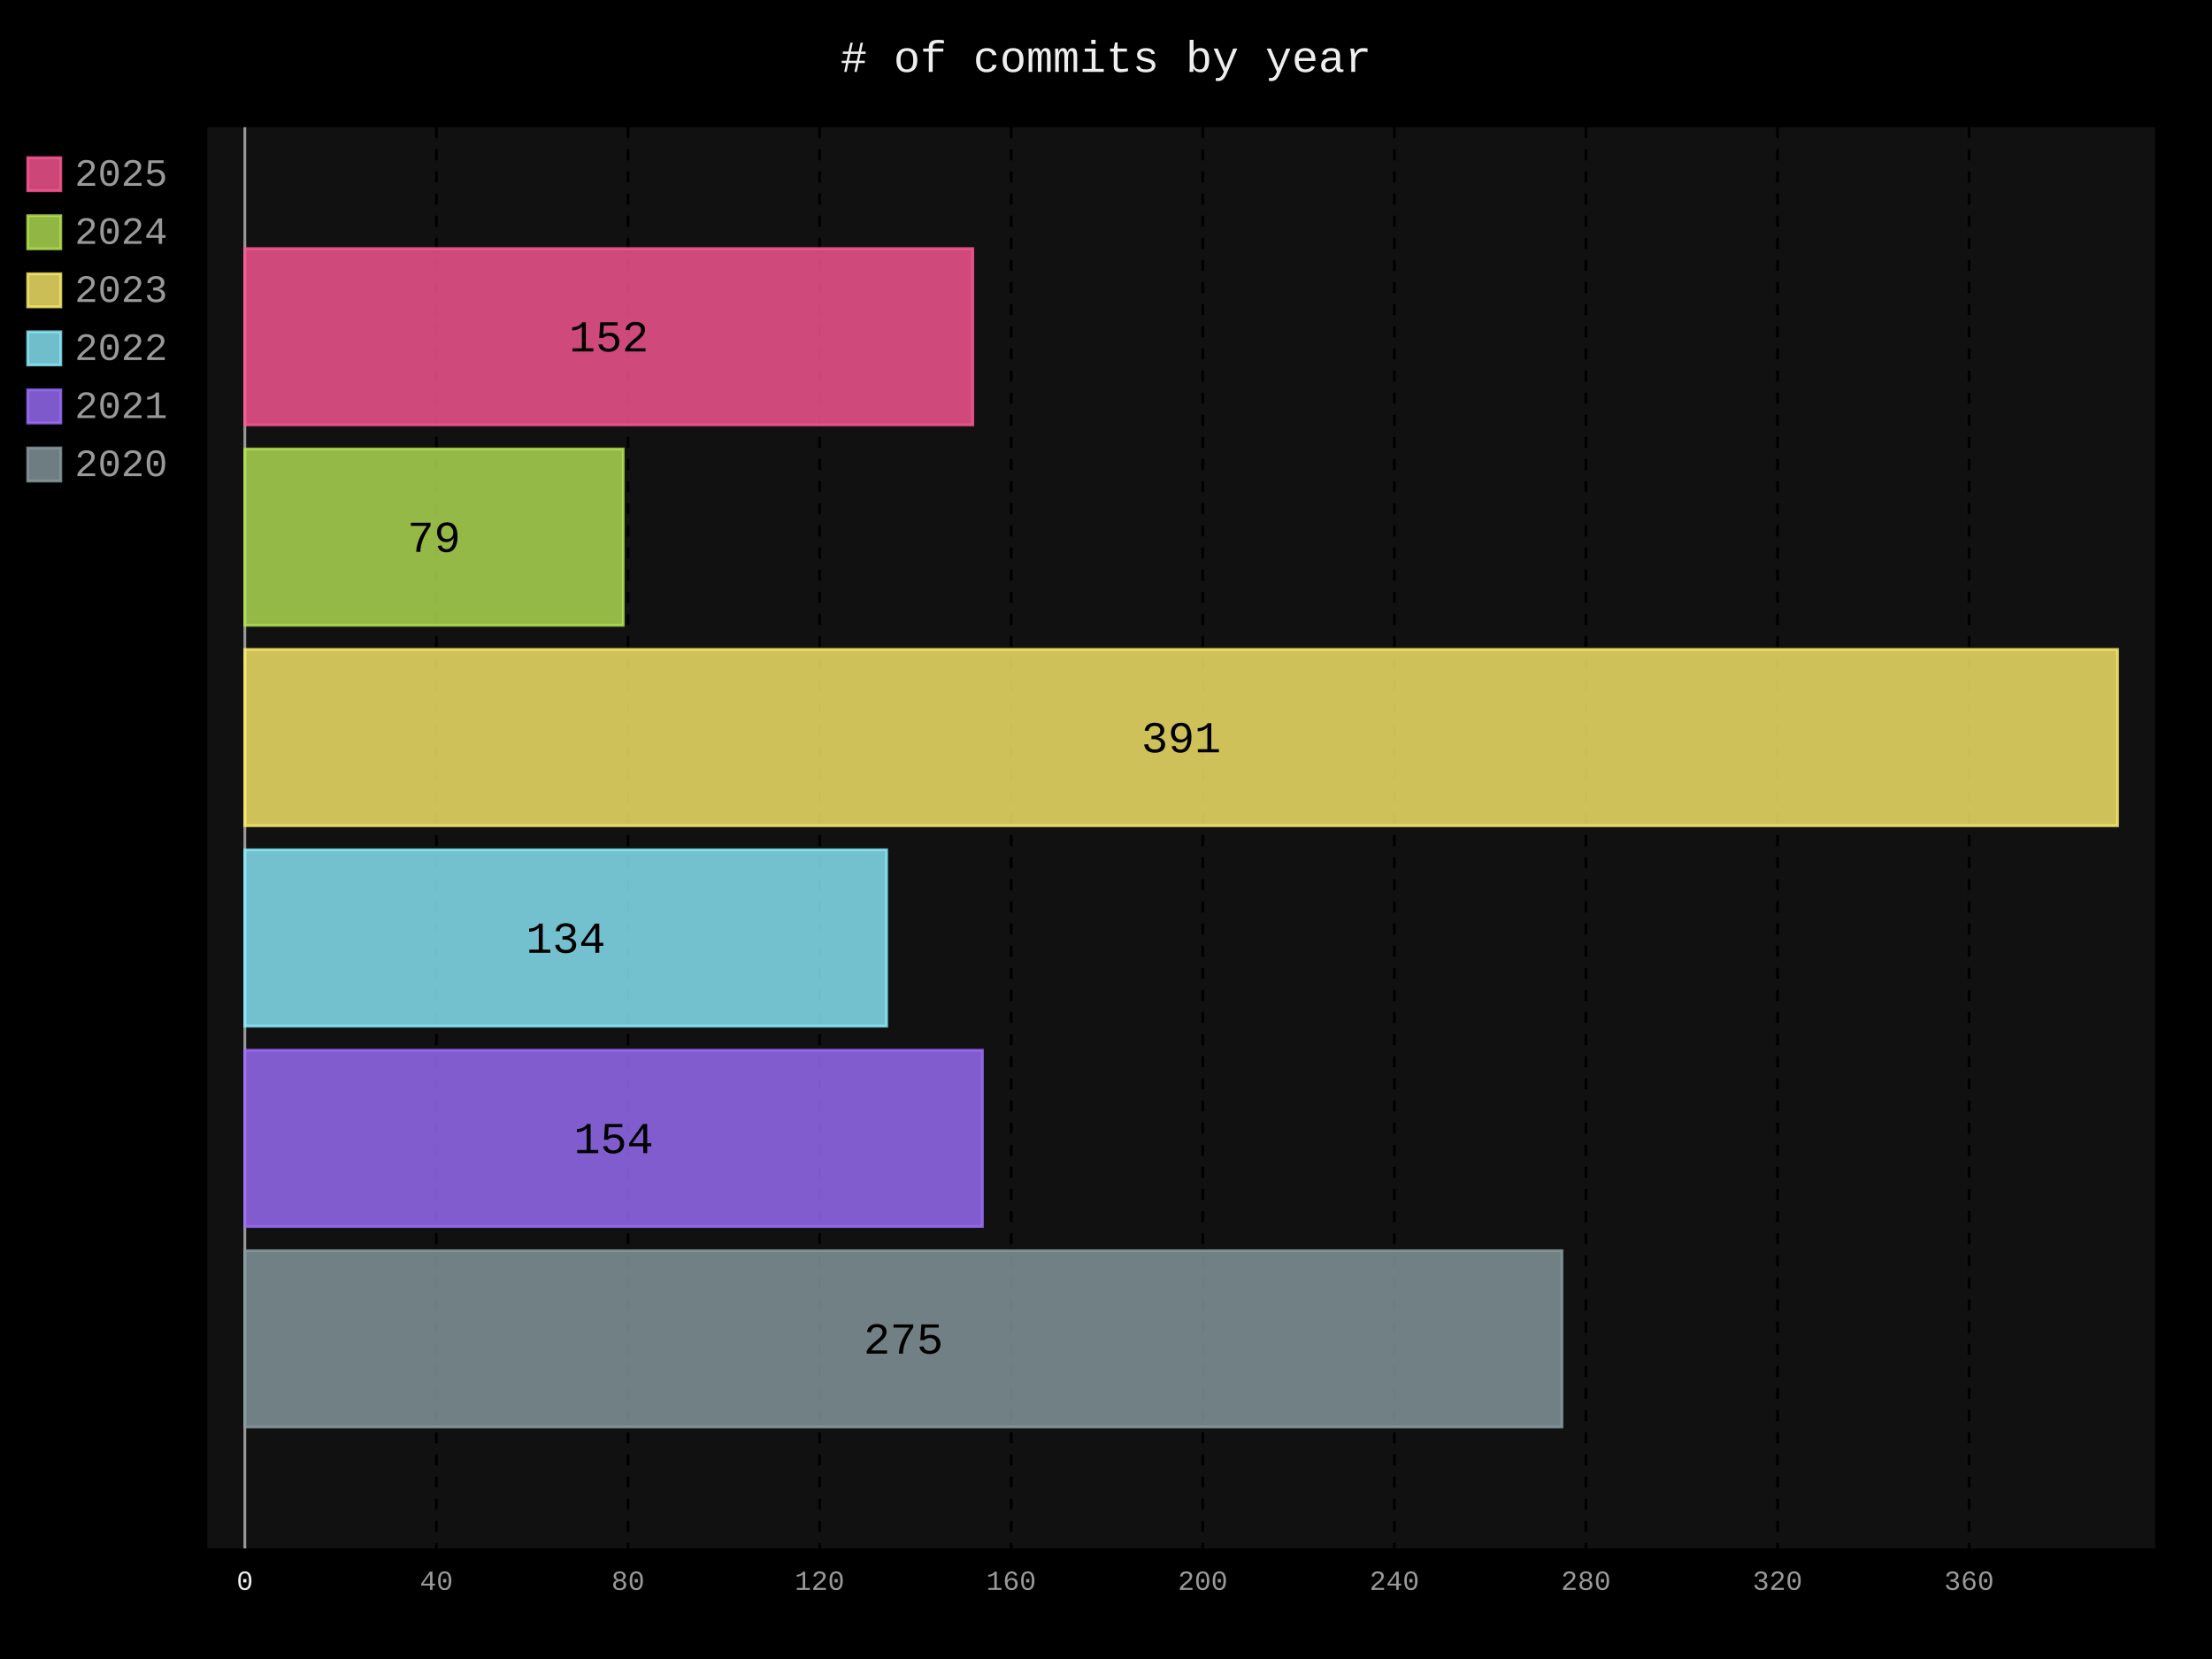
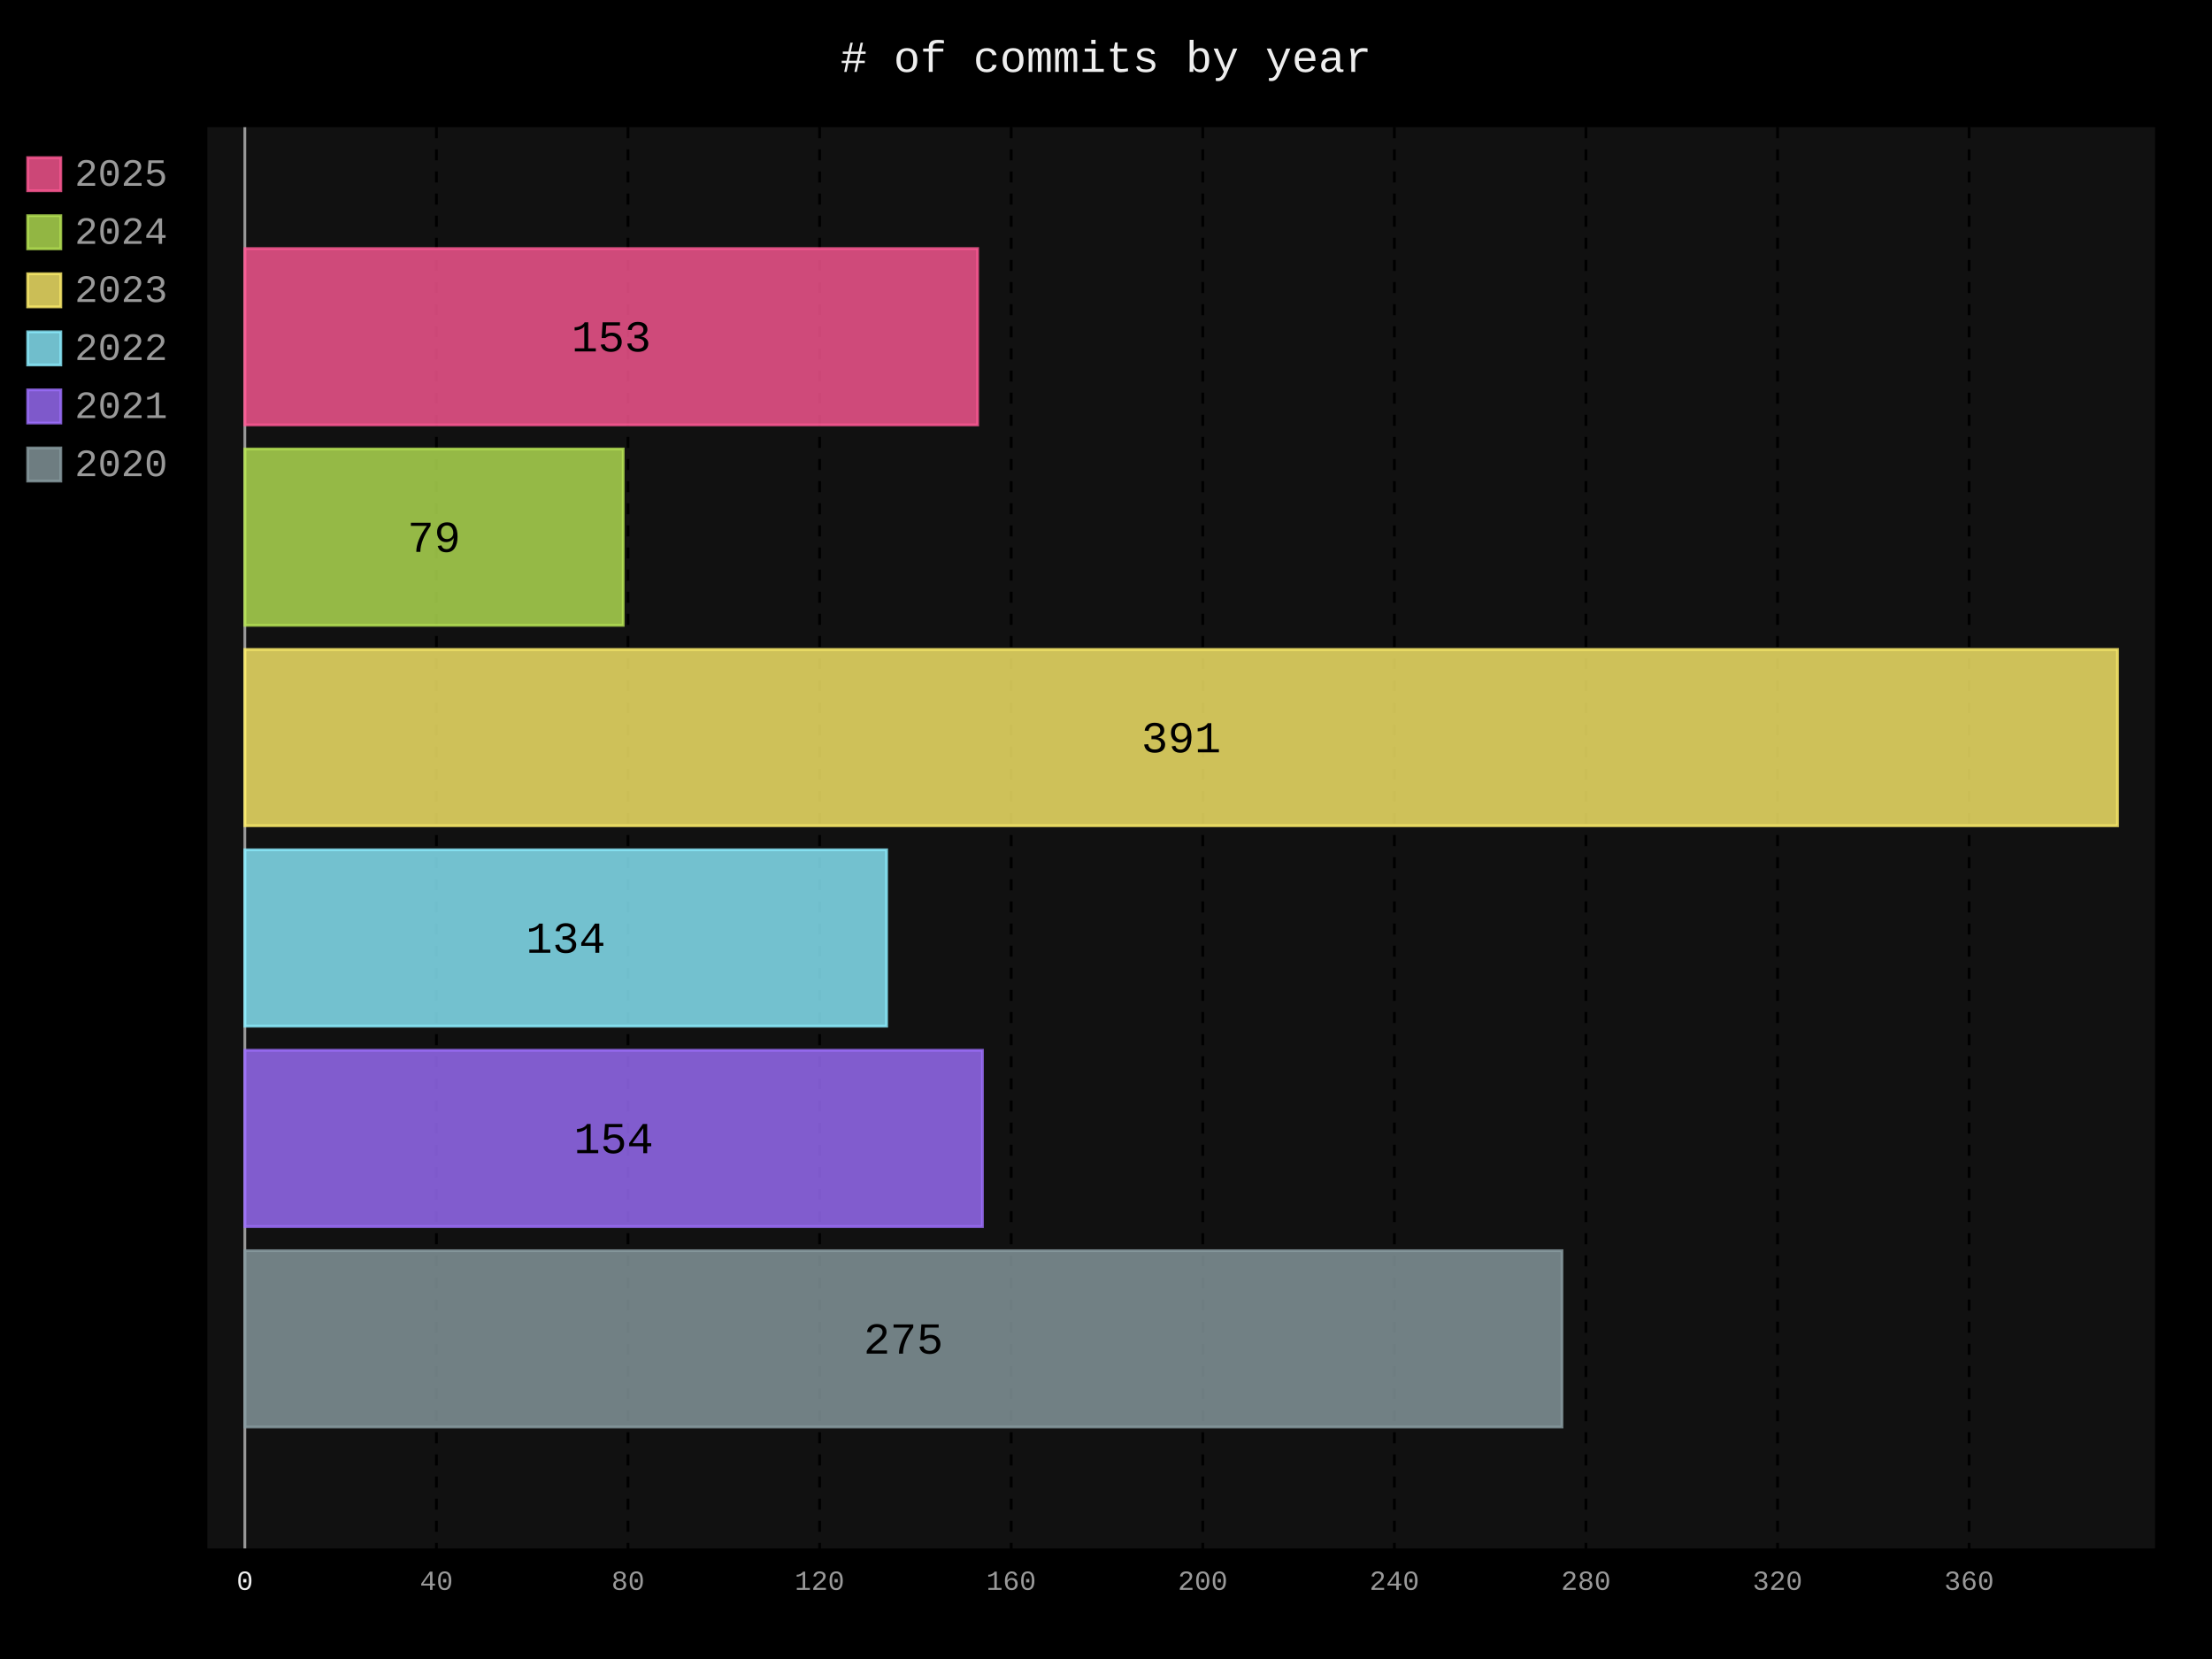
- <svg xmlns="http://www.w3.org/2000/svg" id="chart-5e382412-3f40-4b4a-9977-eae49c18cc6e" class="pygal-chart" viewBox="0 0 800 600">
+ <svg xmlns="http://www.w3.org/2000/svg" id="chart-6bc1224a-6208-40df-89a3-ed8066a9a32d" class="pygal-chart" viewBox="0 0 800 600">
  <defs>
-     <style type="text/css">#chart-5e382412-3f40-4b4a-9977-eae49c18cc6e{-webkit-user-select:none;-webkit-font-smoothing:antialiased;font-family:Consolas,"Liberation Mono",Menlo,Courier,monospace}#chart-5e382412-3f40-4b4a-9977-eae49c18cc6e .title{font-family:Consolas,"Liberation Mono",Menlo,Courier,monospace;font-size:16px}#chart-5e382412-3f40-4b4a-9977-eae49c18cc6e .legends .legend text{font-family:Consolas,"Liberation Mono",Menlo,Courier,monospace;font-size:14px}#chart-5e382412-3f40-4b4a-9977-eae49c18cc6e .axis text{font-family:Consolas,"Liberation Mono",Menlo,Courier,monospace;font-size:10px}#chart-5e382412-3f40-4b4a-9977-eae49c18cc6e .axis text.major{font-family:Consolas,"Liberation Mono",Menlo,Courier,monospace;font-size:10px}#chart-5e382412-3f40-4b4a-9977-eae49c18cc6e .text-overlay text.value{font-family:Consolas,"Liberation Mono",Menlo,Courier,monospace;font-size:16px}#chart-5e382412-3f40-4b4a-9977-eae49c18cc6e .text-overlay text.label{font-family:Consolas,"Liberation Mono",Menlo,Courier,monospace;font-size:10px}#chart-5e382412-3f40-4b4a-9977-eae49c18cc6e .tooltip{font-family:Consolas,"Liberation Mono",Menlo,Courier,monospace;font-size:14px}#chart-5e382412-3f40-4b4a-9977-eae49c18cc6e text.no_data{font-family:Consolas,"Liberation Mono",Menlo,Courier,monospace;font-size:64px}
- #chart-5e382412-3f40-4b4a-9977-eae49c18cc6e{background-color:black}#chart-5e382412-3f40-4b4a-9977-eae49c18cc6e path,#chart-5e382412-3f40-4b4a-9977-eae49c18cc6e line,#chart-5e382412-3f40-4b4a-9977-eae49c18cc6e rect,#chart-5e382412-3f40-4b4a-9977-eae49c18cc6e circle{-webkit-transition:250ms;-moz-transition:250ms;transition:250ms}#chart-5e382412-3f40-4b4a-9977-eae49c18cc6e .graph &gt; .background{fill:black}#chart-5e382412-3f40-4b4a-9977-eae49c18cc6e .plot &gt; .background{fill:#111}#chart-5e382412-3f40-4b4a-9977-eae49c18cc6e .graph{fill:#999}#chart-5e382412-3f40-4b4a-9977-eae49c18cc6e text.no_data{fill:#eee}#chart-5e382412-3f40-4b4a-9977-eae49c18cc6e .title{fill:#eee}#chart-5e382412-3f40-4b4a-9977-eae49c18cc6e .legends .legend text{fill:#999}#chart-5e382412-3f40-4b4a-9977-eae49c18cc6e .legends .legend:hover text{fill:#eee}#chart-5e382412-3f40-4b4a-9977-eae49c18cc6e .axis .line{stroke:#eee}#chart-5e382412-3f40-4b4a-9977-eae49c18cc6e .axis .guide.line{stroke:#555}#chart-5e382412-3f40-4b4a-9977-eae49c18cc6e .axis .major.line{stroke:#999}#chart-5e382412-3f40-4b4a-9977-eae49c18cc6e .axis text.major{fill:#eee}#chart-5e382412-3f40-4b4a-9977-eae49c18cc6e .axis.y .guides:hover .guide.line,#chart-5e382412-3f40-4b4a-9977-eae49c18cc6e .line-graph .axis.x .guides:hover .guide.line,#chart-5e382412-3f40-4b4a-9977-eae49c18cc6e .stackedline-graph .axis.x .guides:hover .guide.line,#chart-5e382412-3f40-4b4a-9977-eae49c18cc6e .xy-graph .axis.x .guides:hover .guide.line{stroke:#eee}#chart-5e382412-3f40-4b4a-9977-eae49c18cc6e .axis .guides:hover text{fill:#eee}#chart-5e382412-3f40-4b4a-9977-eae49c18cc6e .reactive{fill-opacity:.8;stroke-opacity:.8;stroke-width:1}#chart-5e382412-3f40-4b4a-9977-eae49c18cc6e .ci{stroke:#999}#chart-5e382412-3f40-4b4a-9977-eae49c18cc6e .reactive.active,#chart-5e382412-3f40-4b4a-9977-eae49c18cc6e .active .reactive{fill-opacity:.4;stroke-opacity:.9;stroke-width:4}#chart-5e382412-3f40-4b4a-9977-eae49c18cc6e .ci .reactive.active{stroke-width:1.5}#chart-5e382412-3f40-4b4a-9977-eae49c18cc6e .series text{fill:#eee}#chart-5e382412-3f40-4b4a-9977-eae49c18cc6e .tooltip rect{fill:#111;stroke:#eee;-webkit-transition:opacity 250ms;-moz-transition:opacity 250ms;transition:opacity 250ms}#chart-5e382412-3f40-4b4a-9977-eae49c18cc6e .tooltip .label{fill:#999}#chart-5e382412-3f40-4b4a-9977-eae49c18cc6e .tooltip .label{fill:#999}#chart-5e382412-3f40-4b4a-9977-eae49c18cc6e .tooltip .legend{font-size:.8em;fill:#555}#chart-5e382412-3f40-4b4a-9977-eae49c18cc6e .tooltip .x_label{font-size:.6em;fill:#eee}#chart-5e382412-3f40-4b4a-9977-eae49c18cc6e .tooltip .xlink{font-size:.5em;text-decoration:underline}#chart-5e382412-3f40-4b4a-9977-eae49c18cc6e .tooltip .value{font-size:1.5em}#chart-5e382412-3f40-4b4a-9977-eae49c18cc6e .bound{font-size:.5em}#chart-5e382412-3f40-4b4a-9977-eae49c18cc6e .max-value{font-size:.75em;fill:#555}#chart-5e382412-3f40-4b4a-9977-eae49c18cc6e .map-element{fill:#111;stroke:#555 !important}#chart-5e382412-3f40-4b4a-9977-eae49c18cc6e .map-element .reactive{fill-opacity:inherit;stroke-opacity:inherit}#chart-5e382412-3f40-4b4a-9977-eae49c18cc6e .color-0,#chart-5e382412-3f40-4b4a-9977-eae49c18cc6e .color-0 a:visited{stroke:#ff5995;fill:#ff5995}#chart-5e382412-3f40-4b4a-9977-eae49c18cc6e .color-1,#chart-5e382412-3f40-4b4a-9977-eae49c18cc6e .color-1 a:visited{stroke:#b6e354;fill:#b6e354}#chart-5e382412-3f40-4b4a-9977-eae49c18cc6e .color-2,#chart-5e382412-3f40-4b4a-9977-eae49c18cc6e .color-2 a:visited{stroke:#feed6c;fill:#feed6c}#chart-5e382412-3f40-4b4a-9977-eae49c18cc6e .color-3,#chart-5e382412-3f40-4b4a-9977-eae49c18cc6e .color-3 a:visited{stroke:#8cedff;fill:#8cedff}#chart-5e382412-3f40-4b4a-9977-eae49c18cc6e .color-4,#chart-5e382412-3f40-4b4a-9977-eae49c18cc6e .color-4 a:visited{stroke:#9e6ffe;fill:#9e6ffe}#chart-5e382412-3f40-4b4a-9977-eae49c18cc6e .color-5,#chart-5e382412-3f40-4b4a-9977-eae49c18cc6e .color-5 a:visited{stroke:#899ca1;fill:#899ca1}#chart-5e382412-3f40-4b4a-9977-eae49c18cc6e .text-overlay .color-0 text{fill:black}#chart-5e382412-3f40-4b4a-9977-eae49c18cc6e .text-overlay .color-1 text{fill:black}#chart-5e382412-3f40-4b4a-9977-eae49c18cc6e .text-overlay .color-2 text{fill:black}#chart-5e382412-3f40-4b4a-9977-eae49c18cc6e .text-overlay .color-3 text{fill:black}#chart-5e382412-3f40-4b4a-9977-eae49c18cc6e .text-overlay .color-4 text{fill:black}#chart-5e382412-3f40-4b4a-9977-eae49c18cc6e .text-overlay .color-5 text{fill:black}
- #chart-5e382412-3f40-4b4a-9977-eae49c18cc6e text.no_data{text-anchor:middle}#chart-5e382412-3f40-4b4a-9977-eae49c18cc6e .guide.line{fill:none}#chart-5e382412-3f40-4b4a-9977-eae49c18cc6e .centered{text-anchor:middle}#chart-5e382412-3f40-4b4a-9977-eae49c18cc6e .title{text-anchor:middle}#chart-5e382412-3f40-4b4a-9977-eae49c18cc6e .legends .legend text{fill-opacity:1}#chart-5e382412-3f40-4b4a-9977-eae49c18cc6e .axis.x text{text-anchor:middle}#chart-5e382412-3f40-4b4a-9977-eae49c18cc6e .axis.x:not(.web) text[transform]{text-anchor:start}#chart-5e382412-3f40-4b4a-9977-eae49c18cc6e .axis.x:not(.web) text[transform].backwards{text-anchor:end}#chart-5e382412-3f40-4b4a-9977-eae49c18cc6e .axis.y text{text-anchor:end}#chart-5e382412-3f40-4b4a-9977-eae49c18cc6e .axis.y text[transform].backwards{text-anchor:start}#chart-5e382412-3f40-4b4a-9977-eae49c18cc6e .axis.y2 text{text-anchor:start}#chart-5e382412-3f40-4b4a-9977-eae49c18cc6e .axis.y2 text[transform].backwards{text-anchor:end}#chart-5e382412-3f40-4b4a-9977-eae49c18cc6e .axis .guide.line{stroke-dasharray:4,4;stroke:black}#chart-5e382412-3f40-4b4a-9977-eae49c18cc6e .axis .major.guide.line{stroke-dasharray:6,6;stroke:black}#chart-5e382412-3f40-4b4a-9977-eae49c18cc6e .horizontal .axis.y .guide.line,#chart-5e382412-3f40-4b4a-9977-eae49c18cc6e .horizontal .axis.y2 .guide.line,#chart-5e382412-3f40-4b4a-9977-eae49c18cc6e .vertical .axis.x .guide.line{opacity:0}#chart-5e382412-3f40-4b4a-9977-eae49c18cc6e .horizontal .axis.always_show .guide.line,#chart-5e382412-3f40-4b4a-9977-eae49c18cc6e .vertical .axis.always_show .guide.line{opacity:1 !important}#chart-5e382412-3f40-4b4a-9977-eae49c18cc6e .axis.y .guides:hover .guide.line,#chart-5e382412-3f40-4b4a-9977-eae49c18cc6e .axis.y2 .guides:hover .guide.line,#chart-5e382412-3f40-4b4a-9977-eae49c18cc6e .axis.x .guides:hover .guide.line{opacity:1}#chart-5e382412-3f40-4b4a-9977-eae49c18cc6e .axis .guides:hover text{opacity:1}#chart-5e382412-3f40-4b4a-9977-eae49c18cc6e .nofill{fill:none}#chart-5e382412-3f40-4b4a-9977-eae49c18cc6e .subtle-fill{fill-opacity:.2}#chart-5e382412-3f40-4b4a-9977-eae49c18cc6e .dot{stroke-width:1px;fill-opacity:1;stroke-opacity:1}#chart-5e382412-3f40-4b4a-9977-eae49c18cc6e .dot.active{stroke-width:5px}#chart-5e382412-3f40-4b4a-9977-eae49c18cc6e .dot.negative{fill:transparent}#chart-5e382412-3f40-4b4a-9977-eae49c18cc6e text,#chart-5e382412-3f40-4b4a-9977-eae49c18cc6e tspan{stroke:none !important}#chart-5e382412-3f40-4b4a-9977-eae49c18cc6e .series text.active{opacity:1}#chart-5e382412-3f40-4b4a-9977-eae49c18cc6e .tooltip rect{fill-opacity:.95;stroke-width:.5}#chart-5e382412-3f40-4b4a-9977-eae49c18cc6e .tooltip text{fill-opacity:1}#chart-5e382412-3f40-4b4a-9977-eae49c18cc6e .showable{visibility:hidden}#chart-5e382412-3f40-4b4a-9977-eae49c18cc6e .showable.shown{visibility:visible}#chart-5e382412-3f40-4b4a-9977-eae49c18cc6e .gauge-background{fill:rgba(229,229,229,1);stroke:none}#chart-5e382412-3f40-4b4a-9977-eae49c18cc6e .bg-lines{stroke:black;stroke-width:2px}</style>
+     <style type="text/css">#chart-6bc1224a-6208-40df-89a3-ed8066a9a32d{-webkit-user-select:none;-webkit-font-smoothing:antialiased;font-family:Consolas,"Liberation Mono",Menlo,Courier,monospace}#chart-6bc1224a-6208-40df-89a3-ed8066a9a32d .title{font-family:Consolas,"Liberation Mono",Menlo,Courier,monospace;font-size:16px}#chart-6bc1224a-6208-40df-89a3-ed8066a9a32d .legends .legend text{font-family:Consolas,"Liberation Mono",Menlo,Courier,monospace;font-size:14px}#chart-6bc1224a-6208-40df-89a3-ed8066a9a32d .axis text{font-family:Consolas,"Liberation Mono",Menlo,Courier,monospace;font-size:10px}#chart-6bc1224a-6208-40df-89a3-ed8066a9a32d .axis text.major{font-family:Consolas,"Liberation Mono",Menlo,Courier,monospace;font-size:10px}#chart-6bc1224a-6208-40df-89a3-ed8066a9a32d .text-overlay text.value{font-family:Consolas,"Liberation Mono",Menlo,Courier,monospace;font-size:16px}#chart-6bc1224a-6208-40df-89a3-ed8066a9a32d .text-overlay text.label{font-family:Consolas,"Liberation Mono",Menlo,Courier,monospace;font-size:10px}#chart-6bc1224a-6208-40df-89a3-ed8066a9a32d .tooltip{font-family:Consolas,"Liberation Mono",Menlo,Courier,monospace;font-size:14px}#chart-6bc1224a-6208-40df-89a3-ed8066a9a32d text.no_data{font-family:Consolas,"Liberation Mono",Menlo,Courier,monospace;font-size:64px}
+ #chart-6bc1224a-6208-40df-89a3-ed8066a9a32d{background-color:black}#chart-6bc1224a-6208-40df-89a3-ed8066a9a32d path,#chart-6bc1224a-6208-40df-89a3-ed8066a9a32d line,#chart-6bc1224a-6208-40df-89a3-ed8066a9a32d rect,#chart-6bc1224a-6208-40df-89a3-ed8066a9a32d circle{-webkit-transition:250ms;-moz-transition:250ms;transition:250ms}#chart-6bc1224a-6208-40df-89a3-ed8066a9a32d .graph &gt; .background{fill:black}#chart-6bc1224a-6208-40df-89a3-ed8066a9a32d .plot &gt; .background{fill:#111}#chart-6bc1224a-6208-40df-89a3-ed8066a9a32d .graph{fill:#999}#chart-6bc1224a-6208-40df-89a3-ed8066a9a32d text.no_data{fill:#eee}#chart-6bc1224a-6208-40df-89a3-ed8066a9a32d .title{fill:#eee}#chart-6bc1224a-6208-40df-89a3-ed8066a9a32d .legends .legend text{fill:#999}#chart-6bc1224a-6208-40df-89a3-ed8066a9a32d .legends .legend:hover text{fill:#eee}#chart-6bc1224a-6208-40df-89a3-ed8066a9a32d .axis .line{stroke:#eee}#chart-6bc1224a-6208-40df-89a3-ed8066a9a32d .axis .guide.line{stroke:#555}#chart-6bc1224a-6208-40df-89a3-ed8066a9a32d .axis .major.line{stroke:#999}#chart-6bc1224a-6208-40df-89a3-ed8066a9a32d .axis text.major{fill:#eee}#chart-6bc1224a-6208-40df-89a3-ed8066a9a32d .axis.y .guides:hover .guide.line,#chart-6bc1224a-6208-40df-89a3-ed8066a9a32d .line-graph .axis.x .guides:hover .guide.line,#chart-6bc1224a-6208-40df-89a3-ed8066a9a32d .stackedline-graph .axis.x .guides:hover .guide.line,#chart-6bc1224a-6208-40df-89a3-ed8066a9a32d .xy-graph .axis.x .guides:hover .guide.line{stroke:#eee}#chart-6bc1224a-6208-40df-89a3-ed8066a9a32d .axis .guides:hover text{fill:#eee}#chart-6bc1224a-6208-40df-89a3-ed8066a9a32d .reactive{fill-opacity:.8;stroke-opacity:.8;stroke-width:1}#chart-6bc1224a-6208-40df-89a3-ed8066a9a32d .ci{stroke:#999}#chart-6bc1224a-6208-40df-89a3-ed8066a9a32d .reactive.active,#chart-6bc1224a-6208-40df-89a3-ed8066a9a32d .active .reactive{fill-opacity:.4;stroke-opacity:.9;stroke-width:4}#chart-6bc1224a-6208-40df-89a3-ed8066a9a32d .ci .reactive.active{stroke-width:1.5}#chart-6bc1224a-6208-40df-89a3-ed8066a9a32d .series text{fill:#eee}#chart-6bc1224a-6208-40df-89a3-ed8066a9a32d .tooltip rect{fill:#111;stroke:#eee;-webkit-transition:opacity 250ms;-moz-transition:opacity 250ms;transition:opacity 250ms}#chart-6bc1224a-6208-40df-89a3-ed8066a9a32d .tooltip .label{fill:#999}#chart-6bc1224a-6208-40df-89a3-ed8066a9a32d .tooltip .label{fill:#999}#chart-6bc1224a-6208-40df-89a3-ed8066a9a32d .tooltip .legend{font-size:.8em;fill:#555}#chart-6bc1224a-6208-40df-89a3-ed8066a9a32d .tooltip .x_label{font-size:.6em;fill:#eee}#chart-6bc1224a-6208-40df-89a3-ed8066a9a32d .tooltip .xlink{font-size:.5em;text-decoration:underline}#chart-6bc1224a-6208-40df-89a3-ed8066a9a32d .tooltip .value{font-size:1.5em}#chart-6bc1224a-6208-40df-89a3-ed8066a9a32d .bound{font-size:.5em}#chart-6bc1224a-6208-40df-89a3-ed8066a9a32d .max-value{font-size:.75em;fill:#555}#chart-6bc1224a-6208-40df-89a3-ed8066a9a32d .map-element{fill:#111;stroke:#555 !important}#chart-6bc1224a-6208-40df-89a3-ed8066a9a32d .map-element .reactive{fill-opacity:inherit;stroke-opacity:inherit}#chart-6bc1224a-6208-40df-89a3-ed8066a9a32d .color-0,#chart-6bc1224a-6208-40df-89a3-ed8066a9a32d .color-0 a:visited{stroke:#ff5995;fill:#ff5995}#chart-6bc1224a-6208-40df-89a3-ed8066a9a32d .color-1,#chart-6bc1224a-6208-40df-89a3-ed8066a9a32d .color-1 a:visited{stroke:#b6e354;fill:#b6e354}#chart-6bc1224a-6208-40df-89a3-ed8066a9a32d .color-2,#chart-6bc1224a-6208-40df-89a3-ed8066a9a32d .color-2 a:visited{stroke:#feed6c;fill:#feed6c}#chart-6bc1224a-6208-40df-89a3-ed8066a9a32d .color-3,#chart-6bc1224a-6208-40df-89a3-ed8066a9a32d .color-3 a:visited{stroke:#8cedff;fill:#8cedff}#chart-6bc1224a-6208-40df-89a3-ed8066a9a32d .color-4,#chart-6bc1224a-6208-40df-89a3-ed8066a9a32d .color-4 a:visited{stroke:#9e6ffe;fill:#9e6ffe}#chart-6bc1224a-6208-40df-89a3-ed8066a9a32d .color-5,#chart-6bc1224a-6208-40df-89a3-ed8066a9a32d .color-5 a:visited{stroke:#899ca1;fill:#899ca1}#chart-6bc1224a-6208-40df-89a3-ed8066a9a32d .text-overlay .color-0 text{fill:black}#chart-6bc1224a-6208-40df-89a3-ed8066a9a32d .text-overlay .color-1 text{fill:black}#chart-6bc1224a-6208-40df-89a3-ed8066a9a32d .text-overlay .color-2 text{fill:black}#chart-6bc1224a-6208-40df-89a3-ed8066a9a32d .text-overlay .color-3 text{fill:black}#chart-6bc1224a-6208-40df-89a3-ed8066a9a32d .text-overlay .color-4 text{fill:black}#chart-6bc1224a-6208-40df-89a3-ed8066a9a32d .text-overlay .color-5 text{fill:black}
+ #chart-6bc1224a-6208-40df-89a3-ed8066a9a32d text.no_data{text-anchor:middle}#chart-6bc1224a-6208-40df-89a3-ed8066a9a32d .guide.line{fill:none}#chart-6bc1224a-6208-40df-89a3-ed8066a9a32d .centered{text-anchor:middle}#chart-6bc1224a-6208-40df-89a3-ed8066a9a32d .title{text-anchor:middle}#chart-6bc1224a-6208-40df-89a3-ed8066a9a32d .legends .legend text{fill-opacity:1}#chart-6bc1224a-6208-40df-89a3-ed8066a9a32d .axis.x text{text-anchor:middle}#chart-6bc1224a-6208-40df-89a3-ed8066a9a32d .axis.x:not(.web) text[transform]{text-anchor:start}#chart-6bc1224a-6208-40df-89a3-ed8066a9a32d .axis.x:not(.web) text[transform].backwards{text-anchor:end}#chart-6bc1224a-6208-40df-89a3-ed8066a9a32d .axis.y text{text-anchor:end}#chart-6bc1224a-6208-40df-89a3-ed8066a9a32d .axis.y text[transform].backwards{text-anchor:start}#chart-6bc1224a-6208-40df-89a3-ed8066a9a32d .axis.y2 text{text-anchor:start}#chart-6bc1224a-6208-40df-89a3-ed8066a9a32d .axis.y2 text[transform].backwards{text-anchor:end}#chart-6bc1224a-6208-40df-89a3-ed8066a9a32d .axis .guide.line{stroke-dasharray:4,4;stroke:black}#chart-6bc1224a-6208-40df-89a3-ed8066a9a32d .axis .major.guide.line{stroke-dasharray:6,6;stroke:black}#chart-6bc1224a-6208-40df-89a3-ed8066a9a32d .horizontal .axis.y .guide.line,#chart-6bc1224a-6208-40df-89a3-ed8066a9a32d .horizontal .axis.y2 .guide.line,#chart-6bc1224a-6208-40df-89a3-ed8066a9a32d .vertical .axis.x .guide.line{opacity:0}#chart-6bc1224a-6208-40df-89a3-ed8066a9a32d .horizontal .axis.always_show .guide.line,#chart-6bc1224a-6208-40df-89a3-ed8066a9a32d .vertical .axis.always_show .guide.line{opacity:1 !important}#chart-6bc1224a-6208-40df-89a3-ed8066a9a32d .axis.y .guides:hover .guide.line,#chart-6bc1224a-6208-40df-89a3-ed8066a9a32d .axis.y2 .guides:hover .guide.line,#chart-6bc1224a-6208-40df-89a3-ed8066a9a32d .axis.x .guides:hover .guide.line{opacity:1}#chart-6bc1224a-6208-40df-89a3-ed8066a9a32d .axis .guides:hover text{opacity:1}#chart-6bc1224a-6208-40df-89a3-ed8066a9a32d .nofill{fill:none}#chart-6bc1224a-6208-40df-89a3-ed8066a9a32d .subtle-fill{fill-opacity:.2}#chart-6bc1224a-6208-40df-89a3-ed8066a9a32d .dot{stroke-width:1px;fill-opacity:1;stroke-opacity:1}#chart-6bc1224a-6208-40df-89a3-ed8066a9a32d .dot.active{stroke-width:5px}#chart-6bc1224a-6208-40df-89a3-ed8066a9a32d .dot.negative{fill:transparent}#chart-6bc1224a-6208-40df-89a3-ed8066a9a32d text,#chart-6bc1224a-6208-40df-89a3-ed8066a9a32d tspan{stroke:none !important}#chart-6bc1224a-6208-40df-89a3-ed8066a9a32d .series text.active{opacity:1}#chart-6bc1224a-6208-40df-89a3-ed8066a9a32d .tooltip rect{fill-opacity:.95;stroke-width:.5}#chart-6bc1224a-6208-40df-89a3-ed8066a9a32d .tooltip text{fill-opacity:1}#chart-6bc1224a-6208-40df-89a3-ed8066a9a32d .showable{visibility:hidden}#chart-6bc1224a-6208-40df-89a3-ed8066a9a32d .showable.shown{visibility:visible}#chart-6bc1224a-6208-40df-89a3-ed8066a9a32d .gauge-background{fill:rgba(229,229,229,1);stroke:none}#chart-6bc1224a-6208-40df-89a3-ed8066a9a32d .bg-lines{stroke:black;stroke-width:2px}</style>
  </defs>
  <g class="graph horizontalbar-graph horizontal">
    <rect x="0" y="0" width="800" height="600" class="background" />
    <g transform="translate(75, 46)" class="plot">
      <rect x="0" y="0" width="704.4" height="514" class="background" />
      <g class="axis x always_show">
        <g class="guides">
          <path d="M13.546 0 v514" class="axis major line" />
          <text x="13.546" y="529.0" class="major">0</text>
        </g>
        <g class="guides">
          <path d="M82.836 0 v514" class="guide line" />
          <text x="82.836" y="529.0" class="">40</text>
        </g>
        <g class="guides">
          <path d="M152.126 0 v514" class="guide line" />
          <text x="152.126" y="529.0" class="">80</text>
        </g>
        <g class="guides">
          <path d="M221.416 0 v514" class="guide line" />
          <text x="221.416" y="529.0" class="">120</text>
        </g>
        <g class="guides">
          <path d="M290.705 0 v514" class="guide line" />
          <text x="290.705" y="529.0" class="">160</text>
        </g>
        <g class="guides">
          <path d="M359.995 0 v514" class="guide line" />
          <text x="359.995" y="529.0" class="">200</text>
        </g>
        <g class="guides">
          <path d="M429.285 0 v514" class="guide line" />
          <text x="429.285" y="529.0" class="">240</text>
        </g>
        <g class="guides">
          <path d="M498.575 0 v514" class="guide line" />
          <text x="498.575" y="529.0" class="">280</text>
        </g>
        <g class="guides">
          <path d="M567.864 0 v514" class="guide line" />
          <text x="567.864" y="529.0" class="">320</text>
        </g>
        <g class="guides">
          <path d="M637.154 0 v514" class="guide line" />
          <text x="637.154" y="529.0" class="">360</text>
        </g>
      </g>
      <g class="series serie-5 color-5">
        <g class="bars">
          <g class="bar">
            <rect x="13.546" y="406.324" rx="0" ry="0" width="476.367" height="63.789" class="rect reactive tooltip-trigger" />
          </g>
        </g>
      </g>
      <g class="series serie-4 color-4">
        <g class="bars">
          <g class="bar">
            <rect x="13.546" y="333.836" rx="0" ry="0" width="266.766" height="63.789" class="rect reactive tooltip-trigger" />
          </g>
        </g>
      </g>
      <g class="series serie-3 color-3">
        <g class="bars">
          <g class="bar">
            <rect x="13.546" y="261.349" rx="0" ry="0" width="232.121" height="63.789" class="rect reactive tooltip-trigger" />
          </g>
        </g>
      </g>
      <g class="series serie-2 color-2">
        <g class="bars">
          <g class="bar">
            <rect x="13.546" y="188.862" rx="0" ry="0" width="677.308" height="63.789" class="rect reactive tooltip-trigger" />
          </g>
        </g>
      </g>
      <g class="series serie-1 color-1">
        <g class="bars">
          <g class="bar">
            <rect x="13.546" y="116.375" rx="0" ry="0" width="136.847" height="63.789" class="rect reactive tooltip-trigger" />
          </g>
        </g>
      </g>
      <g class="series serie-0 color-0">
        <g class="bars">
          <g class="bar">
-             <rect x="13.546" y="43.888" rx="0" ry="0" width="263.301" height="63.789" class="rect reactive tooltip-trigger" />
+             <rect x="13.546" y="43.888" rx="0" ry="0" width="265.033" height="63.789" class="rect reactive tooltip-trigger" />
          </g>
        </g>
      </g>
    </g>
    <g class="titles">
      <text x="400.0" y="26" class="title plot_title"># of commits by year</text>
    </g>
    <g transform="translate(75, 46)" class="plot overlay">
      <g class="series serie-5 color-5" />
      <g class="series serie-4 color-4" />
      <g class="series serie-3 color-3" />
      <g class="series serie-2 color-2" />
      <g class="series serie-1 color-1" />
      <g class="series serie-0 color-0" />
    </g>
    <g transform="translate(75, 46)" class="plot text-overlay">
      <g class="series serie-5 color-5">
        <text text-anchor="middle" x="251.73" y="443.551" class="value">275</text>
      </g>
      <g class="series serie-4 color-4">
        <text text-anchor="middle" x="146.929" y="371.064" class="value">154</text>
      </g>
      <g class="series serie-3 color-3">
        <text text-anchor="middle" x="129.607" y="298.577" class="value">134</text>
      </g>
      <g class="series serie-2 color-2">
        <text text-anchor="middle" x="352.2" y="226.09" class="value">391</text>
      </g>
      <g class="series serie-1 color-1">
        <text text-anchor="middle" x="81.97" y="153.603" class="value">79</text>
      </g>
      <g class="series serie-0 color-0">
-         <text text-anchor="middle" x="145.197" y="81.115" class="value">152</text>
+         <text text-anchor="middle" x="146.063" y="81.115" class="value">153</text>
      </g>
    </g>
    <g transform="translate(75, 46)" class="plot tooltip-overlay">
      <g transform="translate(0 0)" style="opacity: 0" class="tooltip">
        <rect rx="0" ry="0" width="0" height="0" class="tooltip-box" />
        <g class="text" />
      </g>
    </g>
    <g transform="translate(10, 56)" class="legends">
      <g id="activate-serie-0" class="legend reactive activate-serie">
        <rect x="0.0" y="1.0" width="12" height="12" class="color-0 reactive" />
        <text x="17.0" y="11.2">2025</text>
      </g>
      <g id="activate-serie-1" class="legend reactive activate-serie">
        <rect x="0.0" y="22.0" width="12" height="12" class="color-1 reactive" />
        <text x="17.0" y="32.2">2024</text>
      </g>
      <g id="activate-serie-2" class="legend reactive activate-serie">
        <rect x="0.0" y="43.0" width="12" height="12" class="color-2 reactive" />
        <text x="17.0" y="53.2">2023</text>
      </g>
      <g id="activate-serie-3" class="legend reactive activate-serie">
        <rect x="0.0" y="64.0" width="12" height="12" class="color-3 reactive" />
        <text x="17.0" y="74.2">2022</text>
      </g>
      <g id="activate-serie-4" class="legend reactive activate-serie">
        <rect x="0.0" y="85.0" width="12" height="12" class="color-4 reactive" />
        <text x="17.0" y="95.2">2021</text>
      </g>
      <g id="activate-serie-5" class="legend reactive activate-serie">
        <rect x="0.0" y="106.0" width="12" height="12" class="color-5 reactive" />
        <text x="17.0" y="116.2">2020</text>
      </g>
    </g>
    <g transform="translate(790, 56)" class="legends" />
  </g>
</svg>
